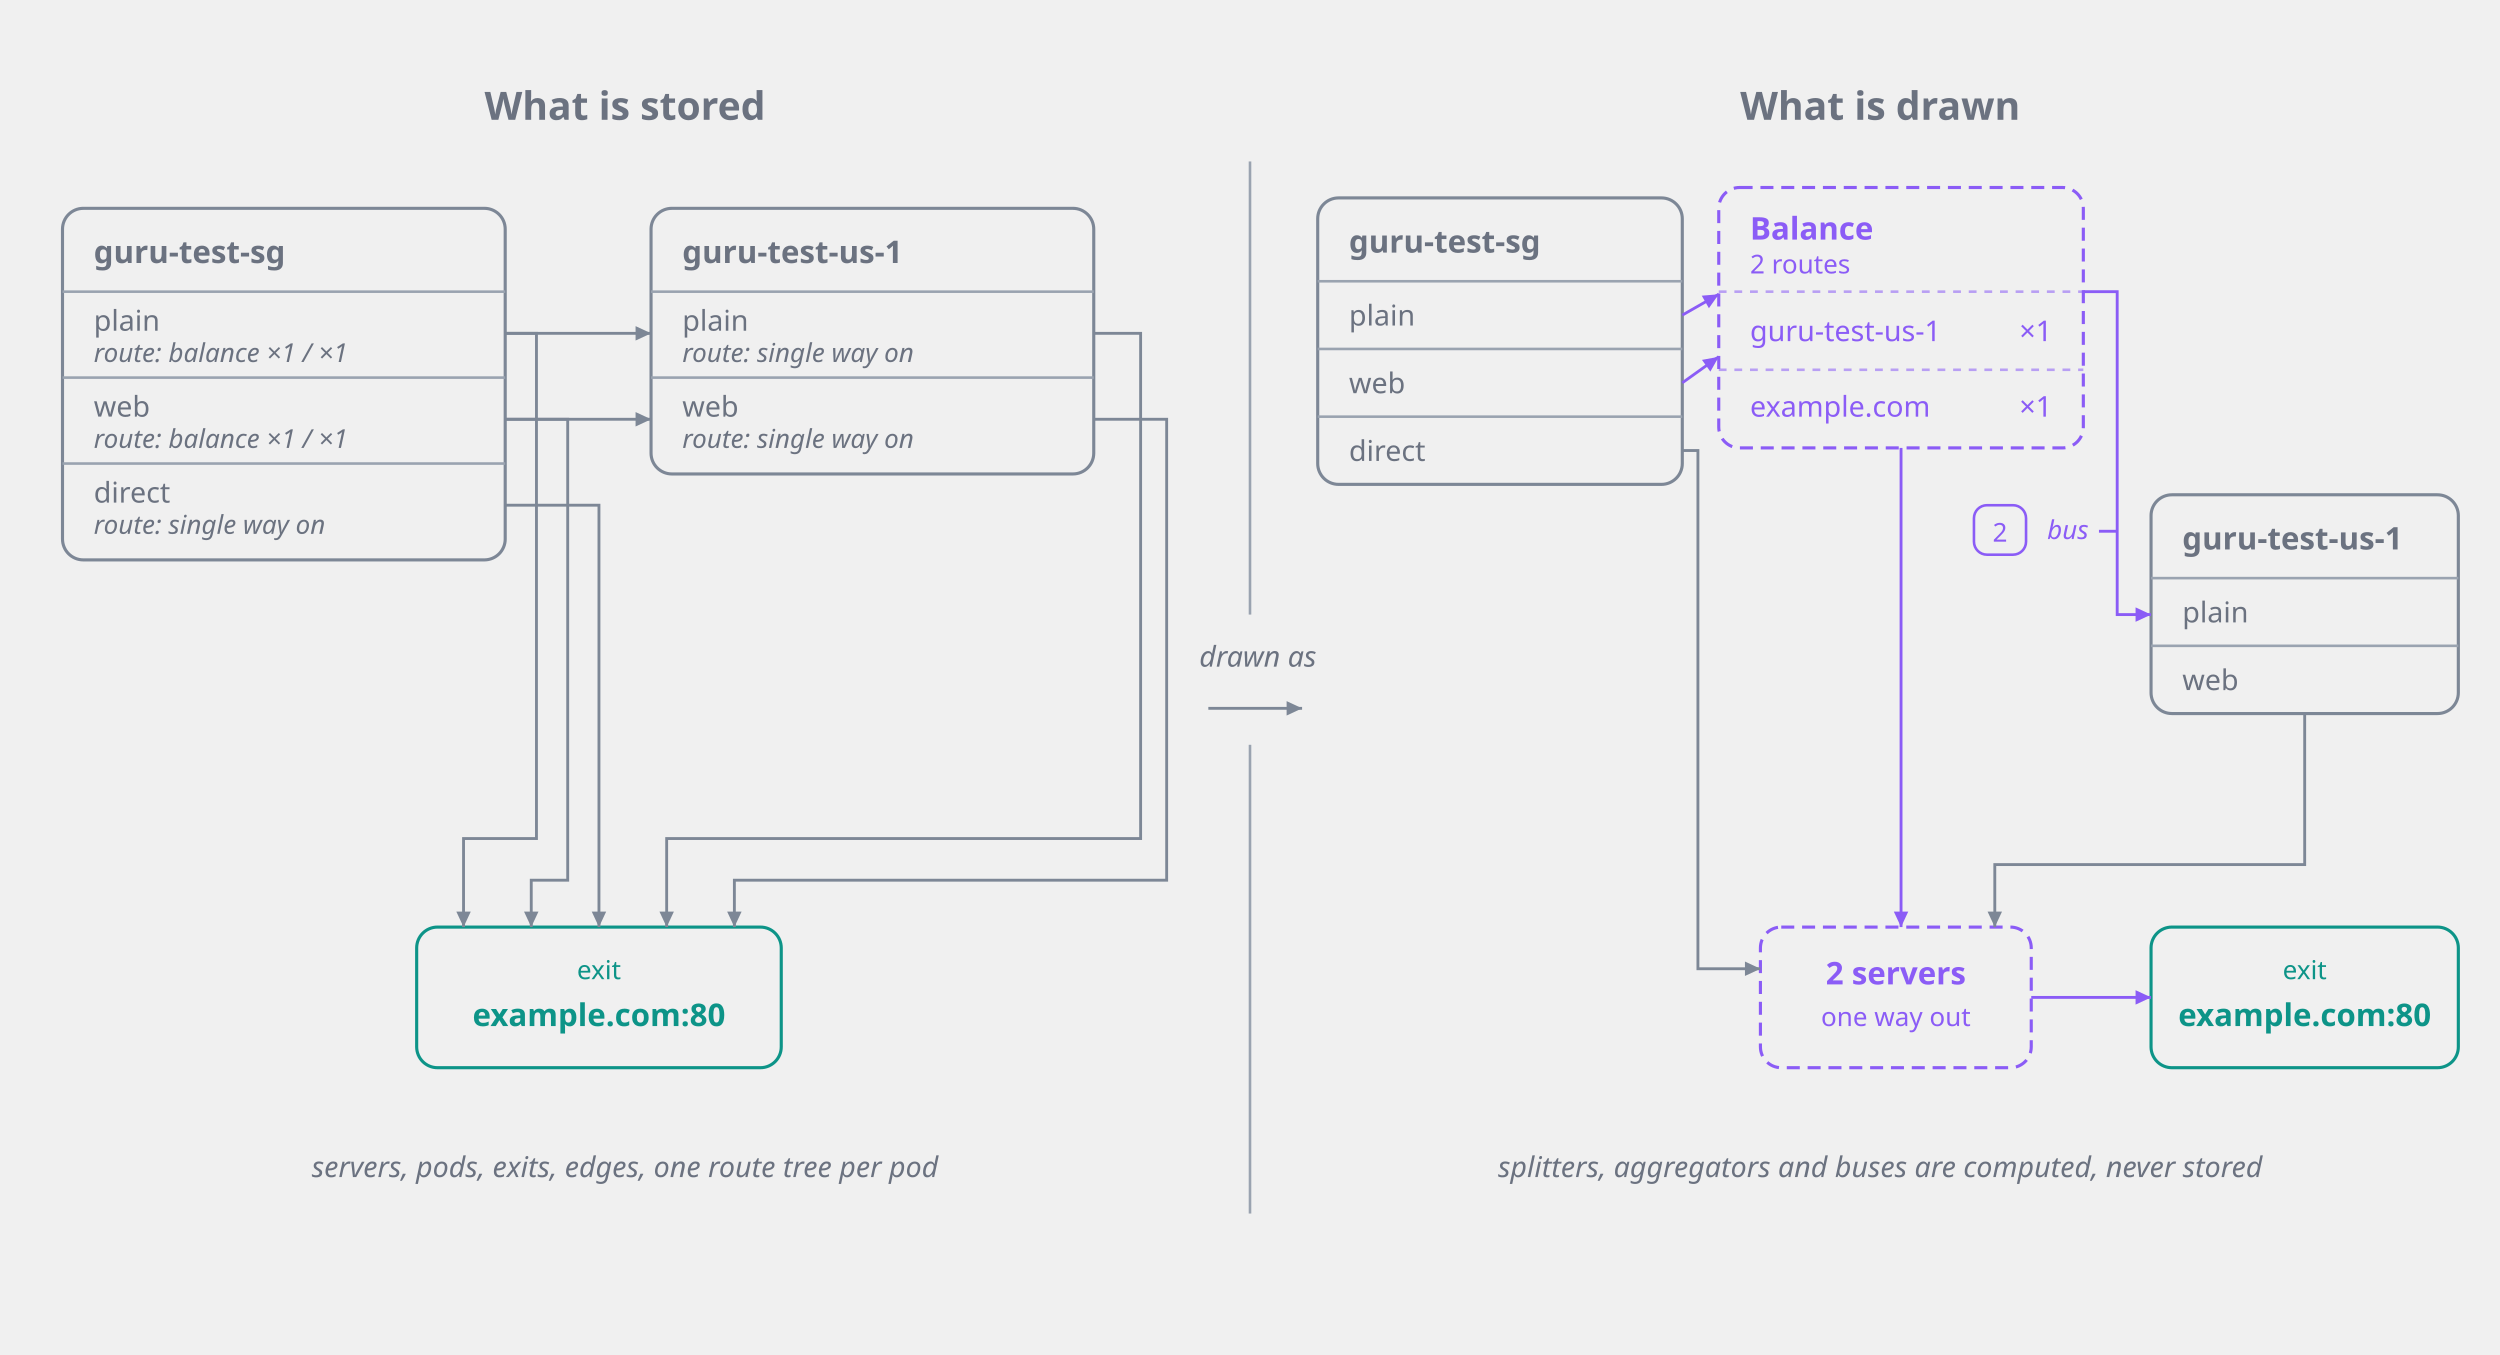
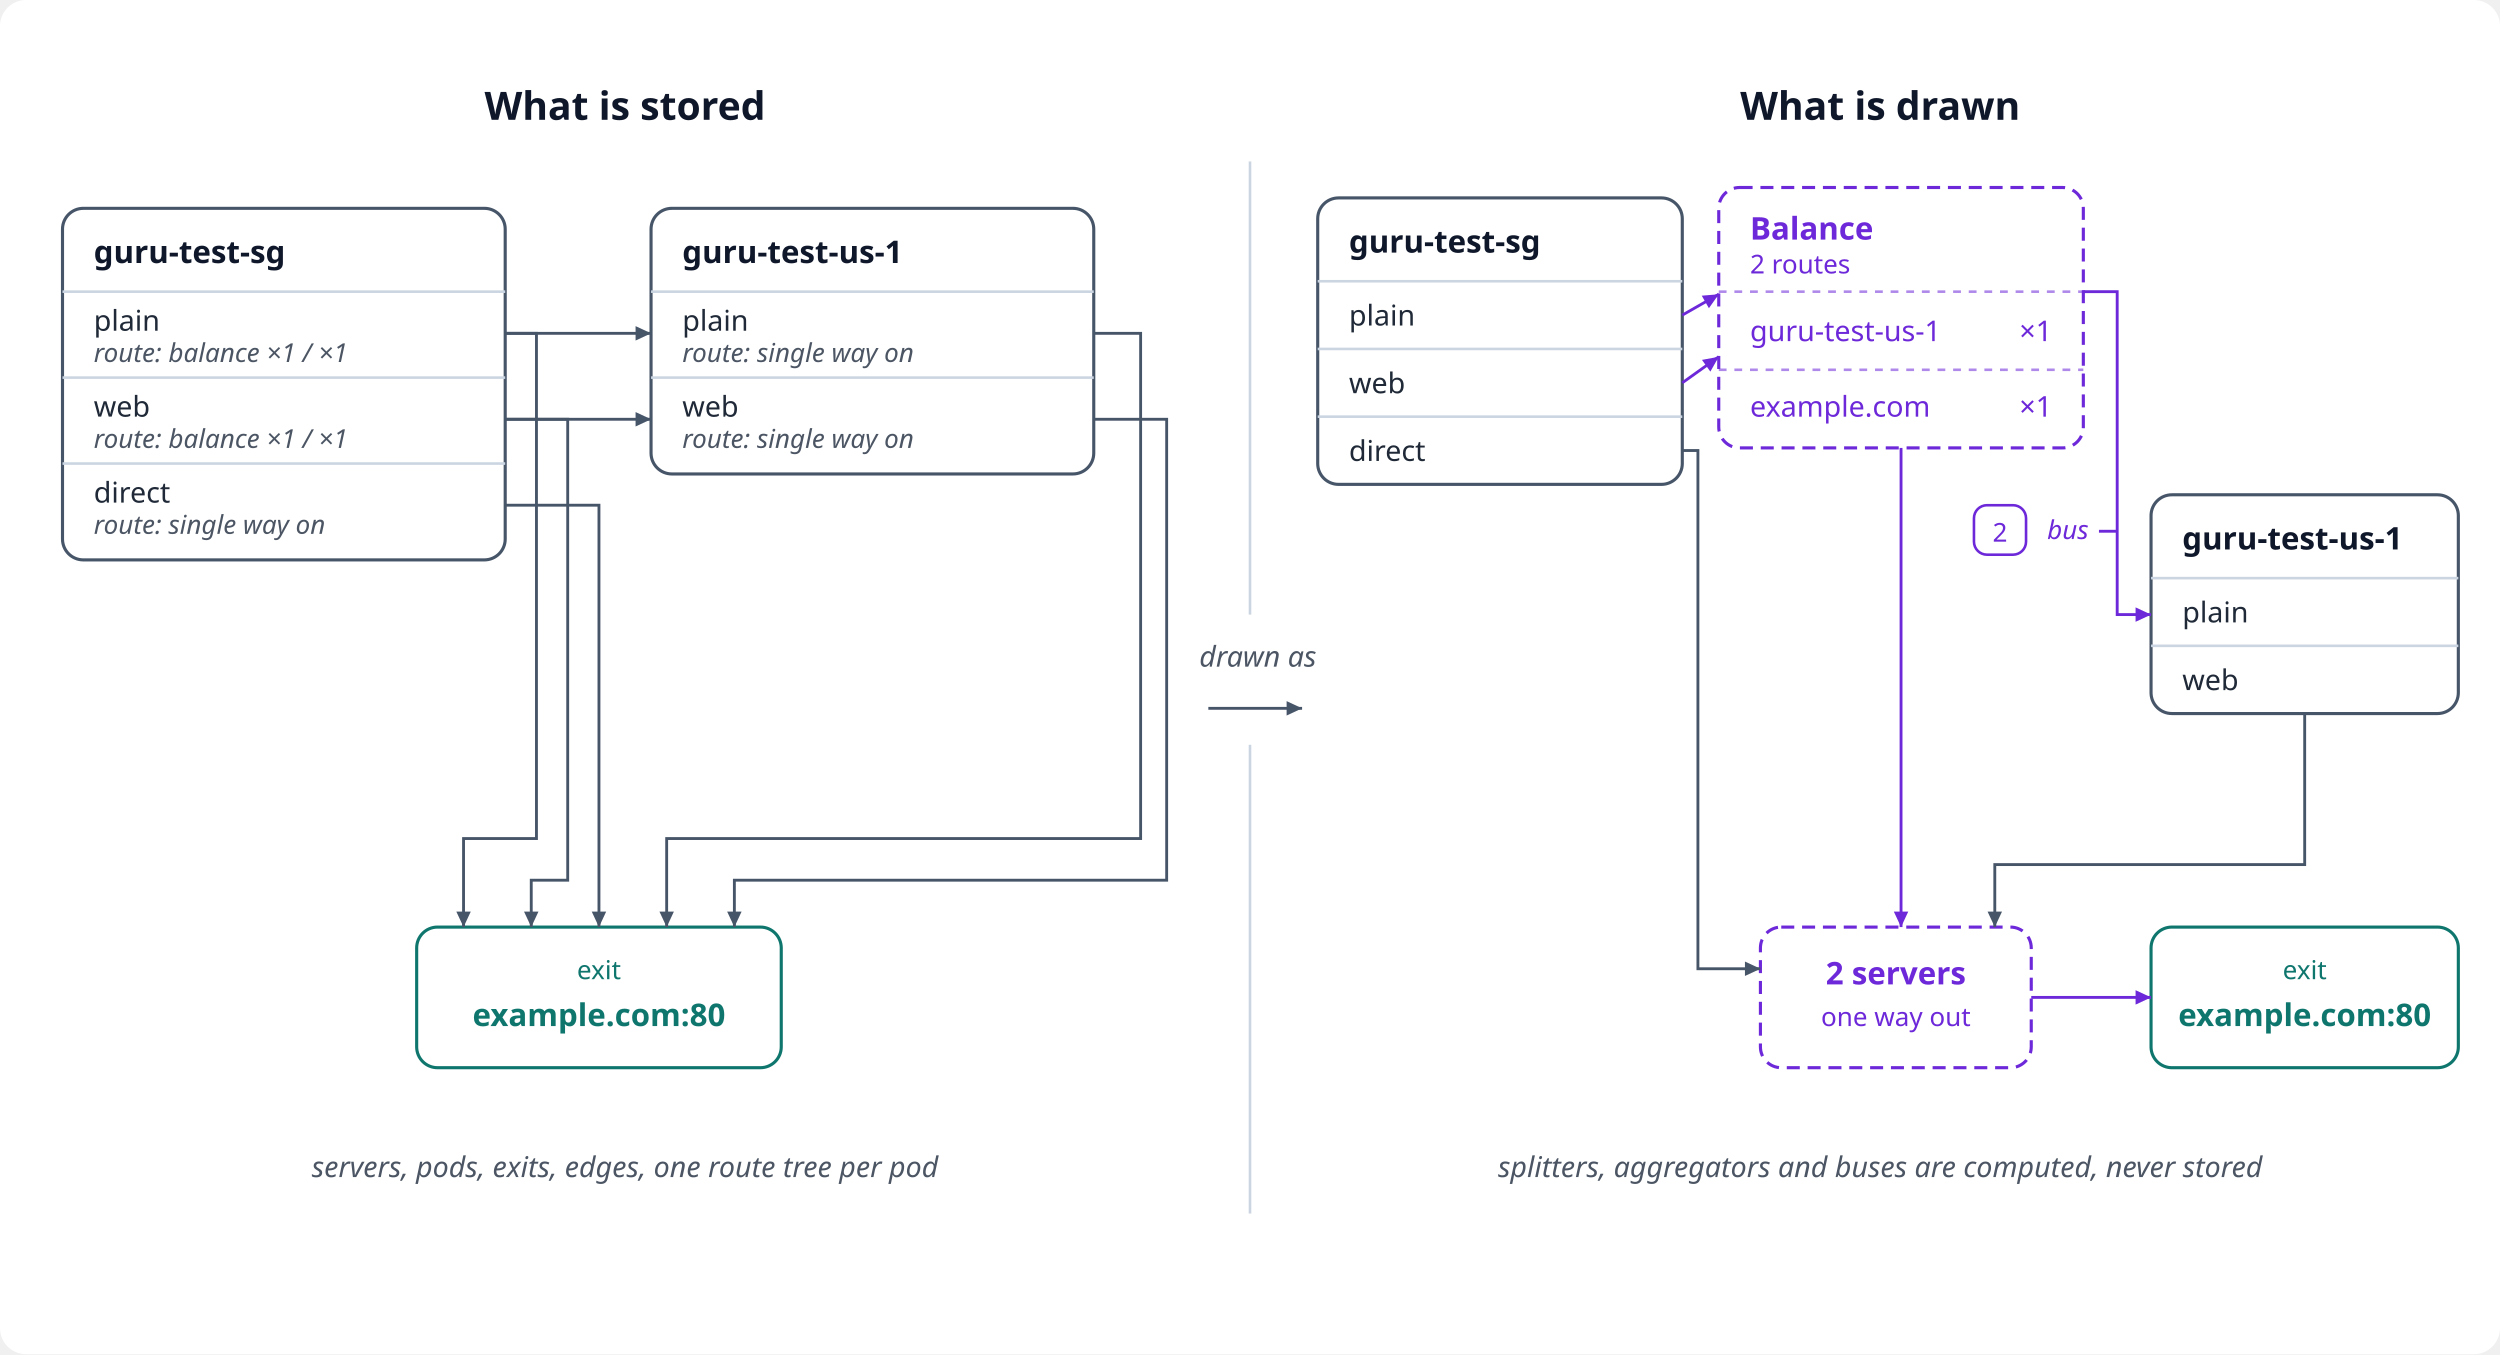
<svg xmlns="http://www.w3.org/2000/svg" viewBox="0 0 960 520" width="960" height="520" role="img" font-family="system-ui, sans-serif">
  <style>
-     .panel-title { font-size: 15px; font-weight: 600; fill: #6b7280; }
-     .card        { fill: none; stroke: #7d8796; stroke-width: 1.2; }
-     .card-title  { font-size: 12px; font-weight: 600; fill: #6b7280; }
-     .pod         { font-size: 11px; fill: #6b7280; }
-     .note        { font-size: 10px; font-style: italic; fill: #6b7280; }
-     .rule        { stroke: #9aa3b0; stroke-width: 1; }
-     .edge        { fill: none; stroke: #7d8796; stroke-width: 1.1; }
-     .caption     { font-size: 11px; font-style: italic; fill: #6b7280; }
-     .divider     { stroke: #9aa3b0; stroke-width: 1; }
-     .flow        { font-size: 11px; font-style: italic; fill: #6b7280; }
+     .panel       { fill: #ffffff; }
+     .panel-title { font-size: 15px; font-weight: 600; fill: #0f172a; }
+     .card        { fill: none; stroke: #475569; stroke-width: 1.2; }
+     .card-title  { font-size: 12px; font-weight: 600; fill: #0f172a; }
+     .pod         { font-size: 11px; fill: #1f2937; }
+     .note        { font-size: 10px; font-style: italic; fill: #4b5563; }
+     .rule        { stroke: #cbd5e1; stroke-width: 1; }
+     .edge        { fill: none; stroke: #475569; stroke-width: 1.1; }
+     .caption     { font-size: 11px; font-style: italic; fill: #4b5563; }
+     .divider     { stroke: #cbd5e1; stroke-width: 1; }
+     .flow        { font-size: 11px; font-style: italic; fill: #4b5563; }

    /* accent 1: the exit, in both halves */
-     .exit-box    { fill: none; stroke: #0d9488; stroke-width: 1.2; }
-     .exit-tag    { font-size: 10px; fill: #0d9488; }
-     .exit-name   { font-size: 12px; font-weight: 600; fill: #0d9488; }
+     .exit-box    { fill: none; stroke: #0f766e; stroke-width: 1.2; }
+     .exit-tag    { font-size: 10px; fill: #0f766e; }
+     .exit-name   { font-size: 12px; font-weight: 600; fill: #0f766e; }

    /* accent 2: everything the canvas computes instead of storing */
-     .derived       { fill: none; stroke: #8b5cf6; stroke-width: 1.2; stroke-dasharray: 5 3; }
-     .derived-title { font-size: 12px; font-weight: 600; fill: #8b5cf6; }
-     .derived-sub   { font-size: 10px; fill: #8b5cf6; }
-     .derived-row   { font-size: 11px; fill: #8b5cf6; }
-     .derived-rule  { stroke: #8b5cf6; stroke-width: 1; stroke-dasharray: 3 3; opacity: 0.55; }
-     .edge-derived  { fill: none; stroke: #8b5cf6; stroke-width: 1.1; }
-     .bus-label     { font-size: 10px; font-style: italic; fill: #8b5cf6; }
-     .badge         { fill: none; stroke: #8b5cf6; stroke-width: 1; }
-     .badge-text    { font-size: 10px; fill: #8b5cf6; }
+     .derived       { fill: none; stroke: #6d28d9; stroke-width: 1.2; stroke-dasharray: 5 3; }
+     .derived-title { font-size: 12px; font-weight: 600; fill: #6d28d9; }
+     .derived-sub   { font-size: 10px; fill: #6d28d9; }
+     .derived-row   { font-size: 11px; fill: #6d28d9; }
+     .derived-rule  { stroke: #6d28d9; stroke-width: 1; stroke-dasharray: 3 3; opacity: 0.55; }
+     .edge-derived  { fill: none; stroke: #6d28d9; stroke-width: 1.1; }
+     .bus-label     { font-size: 10px; font-style: italic; fill: #6d28d9; }
+     .badge         { fill: none; stroke: #6d28d9; stroke-width: 1; }
+     .badge-text    { font-size: 10px; fill: #6d28d9; }

    /* arrowheads follow their edge colour where context-stroke is supported */
-     .arrow-head { fill: #7d8796; fill: context-stroke; }
+     .arrow-head { fill: #475569; fill: context-stroke; }
  </style>
+   <rect class="panel" x="0" y="0" width="960" height="520" rx="10" />
  <defs>
    <marker id="arrow" viewBox="0 0 10 10" refX="9" refY="5" markerWidth="6" markerHeight="6" orient="auto-start-reverse">
      <path class="arrow-head" d="M0,0.8 L9,5 L0,9.2 Z" />
    </marker>
  </defs>
  <line class="divider" x1="480" y1="62" x2="480" y2="236" />
  <line class="divider" x1="480" y1="286" x2="480" y2="466" />
  <text class="flow" x="483" y="256" text-anchor="middle">drawn as</text>
  <line class="edge" x1="464" y1="272" x2="500" y2="272" marker-end="url(#arrow)" />
  <text class="panel-title" x="240" y="46" text-anchor="middle">What is stored</text>
  <rect class="card" x="24" y="80" width="170" height="135" rx="8" />
  <text class="card-title" x="36" y="101">guru-test-sg</text>
  <line class="rule" x1="24" y1="112" x2="194" y2="112" />
  <line class="rule" x1="24" y1="145" x2="194" y2="145" />
  <line class="rule" x1="24" y1="178" x2="194" y2="178" />
  <text class="pod" x="36" y="127">plain</text>
  <text class="note" x="36" y="139">route: balance ×1 / ×1</text>
  <text class="pod" x="36" y="160">web</text>
  <text class="note" x="36" y="172">route: balance ×1 / ×1</text>
  <text class="pod" x="36" y="193">direct</text>
  <text class="note" x="36" y="205">route: single way on</text>
  <rect class="card" x="250" y="80" width="170" height="102" rx="8" />
  <text class="card-title" x="262" y="101">guru-test-us-1</text>
  <line class="rule" x1="250" y1="112" x2="420" y2="112" />
  <line class="rule" x1="250" y1="145" x2="420" y2="145" />
  <text class="pod" x="262" y="127">plain</text>
  <text class="note" x="262" y="139">route: single way on</text>
  <text class="pod" x="262" y="160">web</text>
  <text class="note" x="262" y="172">route: single way on</text>
  <rect class="exit-box" x="160" y="356" width="140" height="54" rx="8" />
  <text class="exit-tag" x="230" y="376" text-anchor="middle">exit</text>
  <text class="exit-name" x="230" y="394" text-anchor="middle">example.com:80</text>
  <path class="edge" d="M194,128 L250,128" marker-end="url(#arrow)" />
  <path class="edge" d="M194,161 L250,161" marker-end="url(#arrow)" />
  <path class="edge" d="M194,128 L206,128 L206,322 L178,322 L178,356" marker-end="url(#arrow)" />
  <path class="edge" d="M194,161 L218,161 L218,338 L204,338 L204,356" marker-end="url(#arrow)" />
  <path class="edge" d="M194,194 L230,194 L230,356" marker-end="url(#arrow)" />
  <path class="edge" d="M420,128 L438,128 L438,322 L256,322 L256,356" marker-end="url(#arrow)" />
  <path class="edge" d="M420,161 L448,161 L448,338 L282,338 L282,356" marker-end="url(#arrow)" />
  <text class="caption" x="240" y="452" text-anchor="middle">servers, pods, exits, edges, one route tree per pod</text>
  <text class="panel-title" x="722" y="46" text-anchor="middle">What is drawn</text>
  <rect class="card" x="506" y="76" width="140" height="110" rx="8" />
  <text class="card-title" x="518" y="97">guru-test-sg</text>
  <line class="rule" x1="506" y1="108" x2="646" y2="108" />
  <line class="rule" x1="506" y1="134" x2="646" y2="134" />
  <line class="rule" x1="506" y1="160" x2="646" y2="160" />
  <text class="pod" x="518" y="125">plain</text>
  <text class="pod" x="518" y="151">web</text>
  <text class="pod" x="518" y="177">direct</text>
  <rect class="derived" x="660" y="72" width="140" height="100" rx="8" />
  <text class="derived-title" x="672" y="92">Balance</text>
  <text class="derived-sub" x="672" y="105">2 routes</text>
  <line class="derived-rule" x1="660" y1="112" x2="800" y2="112" />
  <line class="derived-rule" x1="660" y1="142" x2="800" y2="142" />
  <text class="derived-row" x="672" y="131">guru-test-us-1</text>
  <text class="derived-row" x="788" y="131" text-anchor="end">×1</text>
  <text class="derived-row" x="672" y="160">example.com</text>
  <text class="derived-row" x="788" y="160" text-anchor="end">×1</text>
  <rect class="card" x="826" y="190" width="118" height="84" rx="8" />
  <text class="card-title" x="838" y="211">guru-test-us-1</text>
  <line class="rule" x1="826" y1="222" x2="944" y2="222" />
  <line class="rule" x1="826" y1="248" x2="944" y2="248" />
  <text class="pod" x="838" y="239">plain</text>
  <text class="pod" x="838" y="265">web</text>
  <rect class="derived" x="676" y="356" width="104" height="54" rx="8" />
  <text class="derived-title" x="728" y="378" text-anchor="middle">2 servers</text>
  <text class="derived-sub" x="728" y="394" text-anchor="middle">one way out</text>
  <rect class="exit-box" x="826" y="356" width="118" height="54" rx="8" />
  <text class="exit-tag" x="885" y="376" text-anchor="middle">exit</text>
  <text class="exit-name" x="885" y="394" text-anchor="middle">example.com:80</text>
  <path class="edge-derived" d="M646,121 L660,113" marker-end="url(#arrow)" />
  <path class="edge-derived" d="M646,147 L660,137" marker-end="url(#arrow)" />
  <path class="edge-derived" d="M800,112 L813,112 L813,236 L826,236" marker-end="url(#arrow)" />
  <path class="edge-derived" d="M730,172 L730,356" marker-end="url(#arrow)" />
  <path class="edge" d="M646,173 L652,173 L652,372 L676,372" marker-end="url(#arrow)" />
  <path class="edge" d="M885,274 L885,332 L766,332 L766,356" marker-end="url(#arrow)" />
  <path class="edge-derived" d="M780,383 L826,383" marker-end="url(#arrow)" />
  <line class="edge-derived" x1="813" y1="204" x2="806" y2="204" />
  <text class="bus-label" x="802" y="207" text-anchor="end">bus</text>
  <rect class="badge" x="758" y="194" width="20" height="19" rx="5" />
  <text class="badge-text" x="768" y="208" text-anchor="middle">2</text>
  <text class="caption" x="722" y="452" text-anchor="middle">splitters, aggregators and buses are computed, never stored</text>
</svg>
